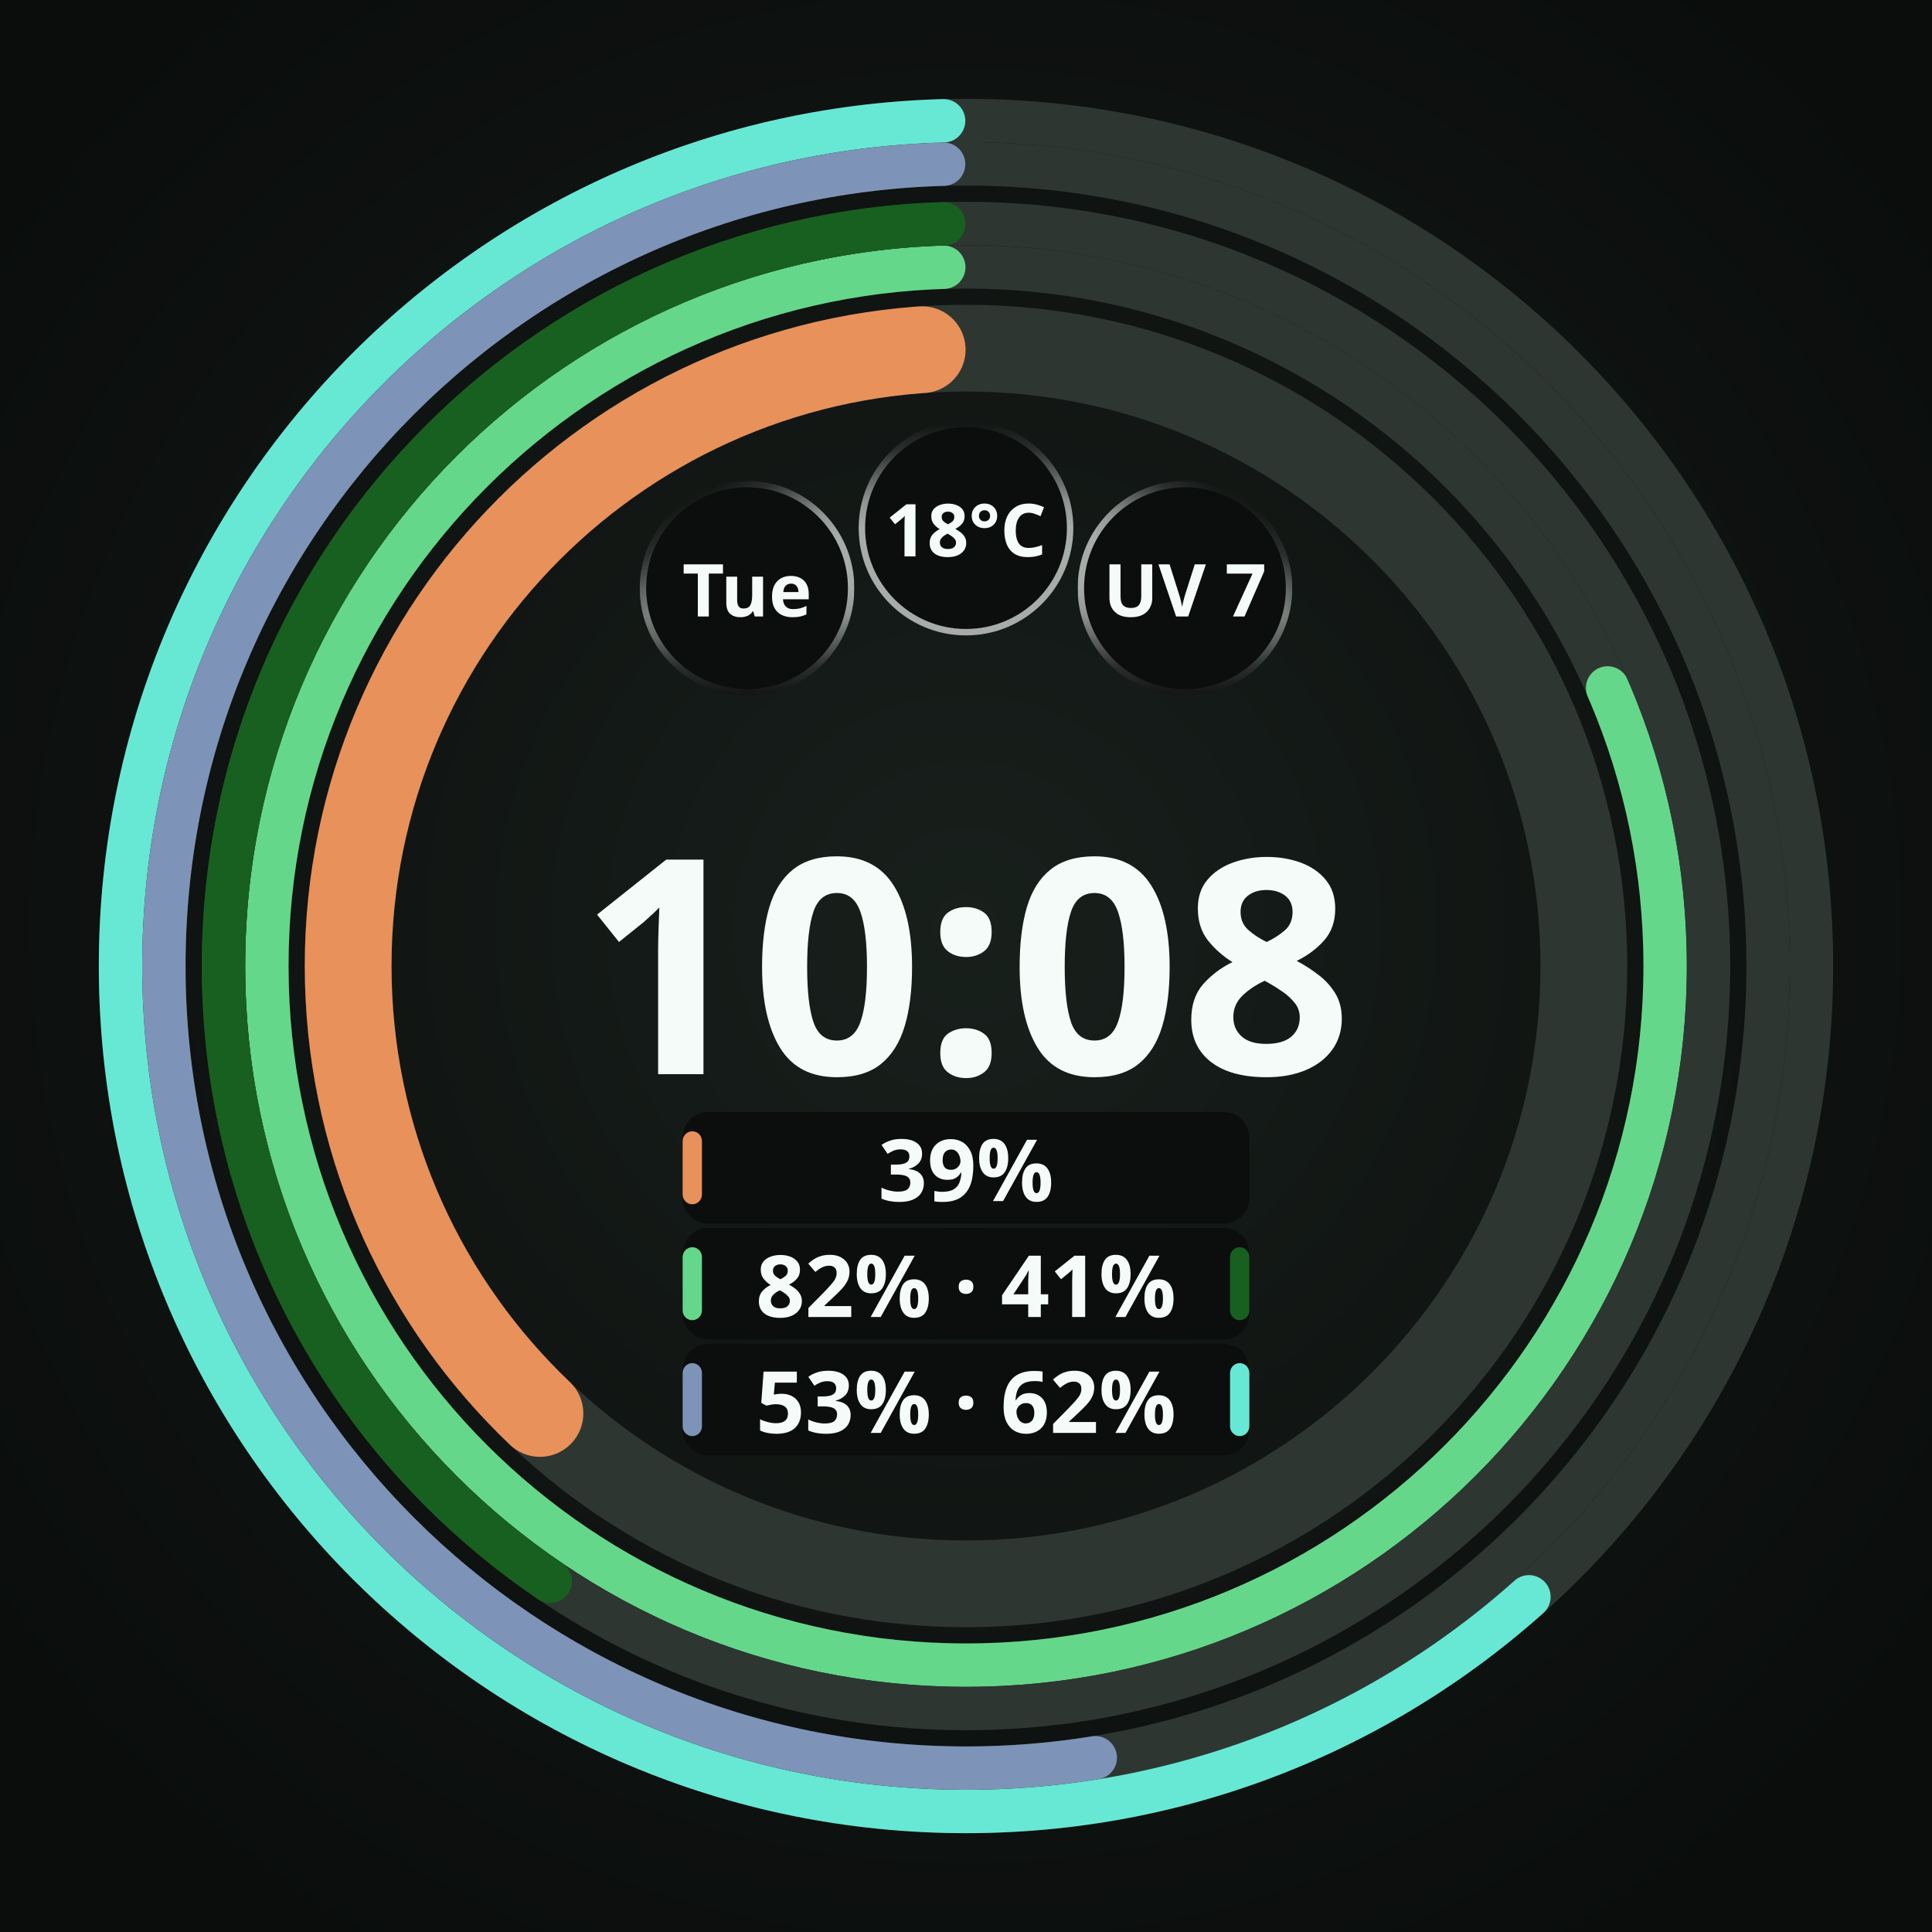
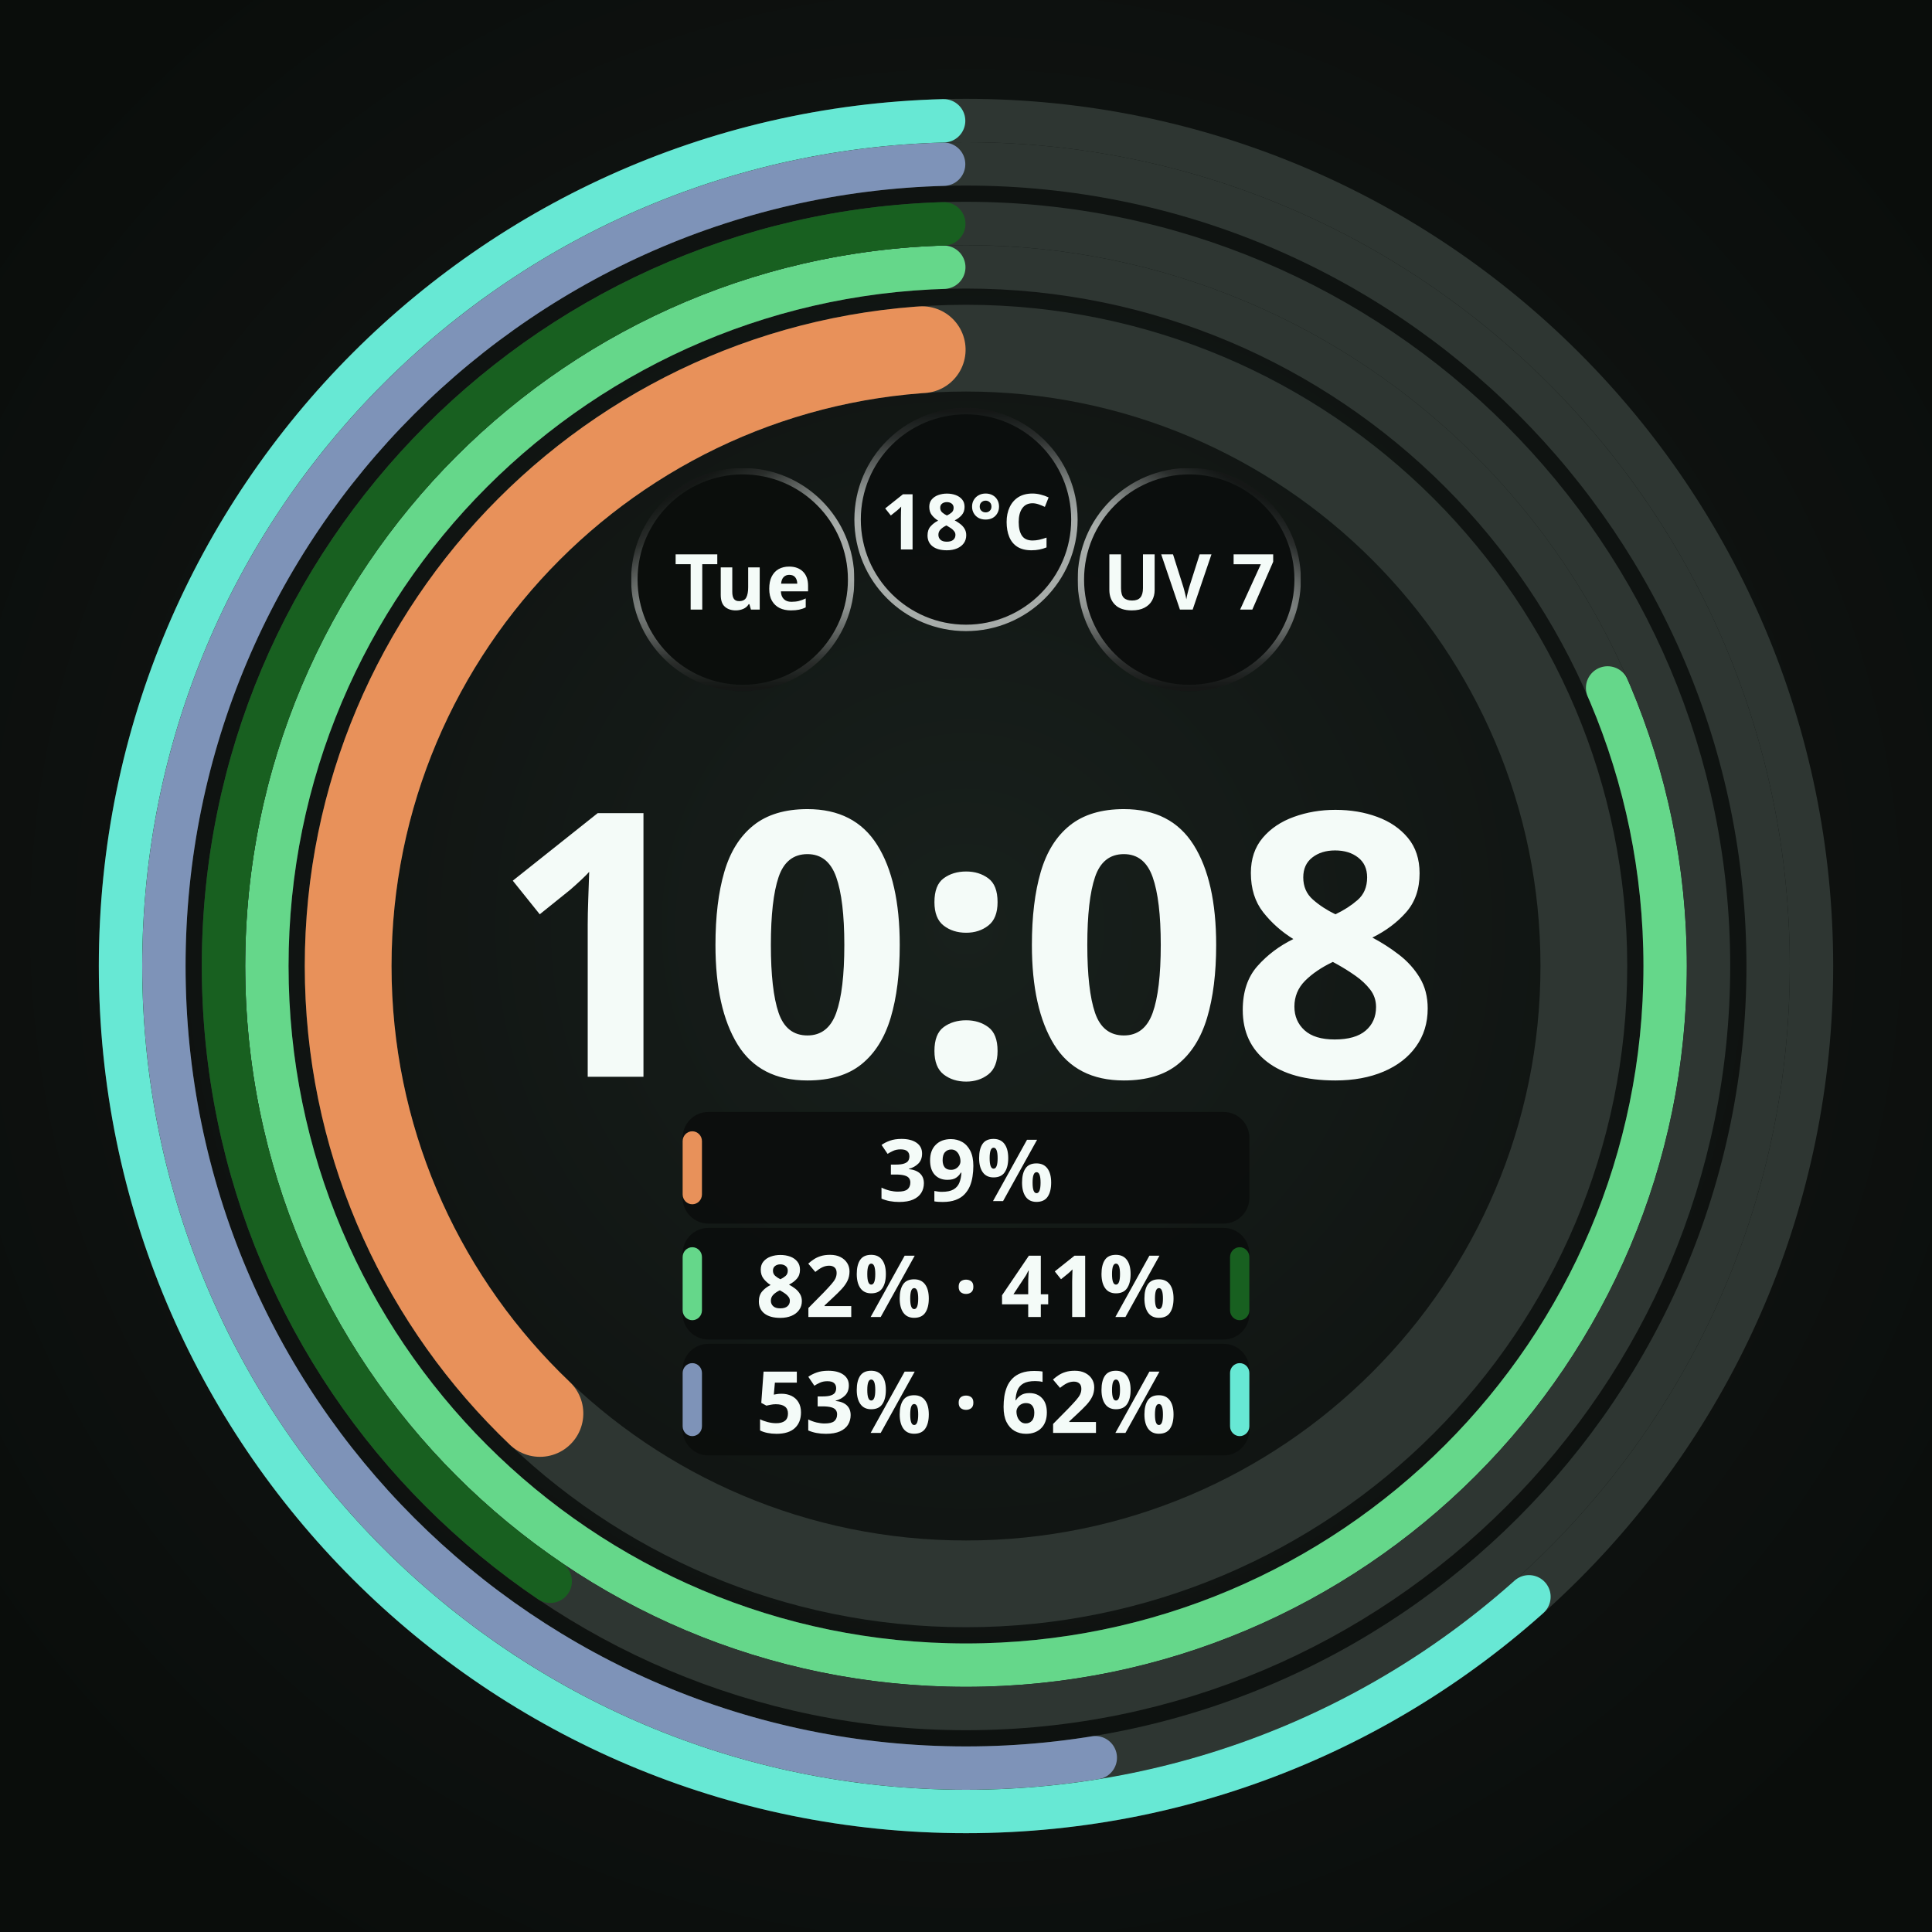
<svg xmlns="http://www.w3.org/2000/svg" width="450" height="450" viewBox="0 0 450 450" role="img" aria-label="Round · 3 bands · Cursor and Codex plan pairs">
  <defs>
    <radialGradient id="lift" cx="50%" cy="48%" r="62%">
      <stop offset="0%" stop-color="#18201C" />
      <stop offset="55%" stop-color="#101412" />
      <stop offset="100%" stop-color="#0A0D0B" />
    </radialGradient>
    <radialGradient id="cellRecess" cx="50%" cy="50%" r="50%">
      <stop offset="0%" stop-color="#0B0E0C" />
      <stop offset="55%" stop-color="#0B0E0C" />
      <stop offset="100%" stop-color="#242A27" />
    </radialGradient>
  </defs>
  <rect width="450" height="450" fill="url(#lift)" />
  <circle cx="225" cy="225" r="143.91" fill="none" stroke="#2E3632" stroke-width="20.205" />
  <circle cx="225" cy="225" r="143.91" fill="none" stroke="#E8915A" stroke-width="20.205" stroke-linecap="round" stroke-dasharray="332.44 904.21" stroke-dashoffset="-561.67" transform="rotate(-90 225 225)" />
  <circle cx="225" cy="225" r="162.844" fill="none" stroke="#2E3632" stroke-width="10.103" />
  <circle cx="225" cy="225" r="162.844" fill="none" stroke="#65D78A" stroke-width="10.103" stroke-linecap="round" stroke-dasharray="828.90 1023.18" stroke-dashoffset="-189.22" transform="rotate(-90 225 225)" />
  <circle cx="225" cy="225" r="172.946" fill="none" stroke="#2E3632" stroke-width="10.103" />
  <circle cx="225" cy="225" r="172.946" fill="none" stroke="#186020" stroke-width="10.103" stroke-linecap="round" stroke-dasharray="435.43 1086.65" stroke-dashoffset="-646.18" transform="rotate(-90 225 225)" />
  <circle cx="225" cy="225" r="186.829" fill="none" stroke="#2E3632" stroke-width="10.103" />
  <circle cx="225" cy="225" r="186.829" fill="none" stroke="#7E93B8" stroke-width="10.103" stroke-linecap="round" stroke-dasharray="612.05 1173.88" stroke-dashoffset="-556.77" transform="rotate(-90 225 225)" />
  <circle cx="225" cy="225" r="196.931" fill="none" stroke="#2E3632" stroke-width="10.103" />
  <circle cx="225" cy="225" r="196.931" fill="none" stroke="#67E8D4" stroke-width="10.103" stroke-linecap="round" stroke-dasharray="757.06 1237.36" stroke-dashoffset="-475.25" transform="rotate(-90 225 225)" />
-   <circle cx="174.0" cy="137.0" r="25.0" fill="#0B0E0C" />
+   <circle cx="173.0" cy="135.0" r="26.0" fill="#0B0E0C" />
  <defs>
-     <linearGradient id="cellRing0" gradientUnits="userSpaceOnUse" x1="186.16" y1="157.981" x2="161.84" y2="116.019">
+     <linearGradient id="cellRing0" gradientUnits="userSpaceOnUse" x1="185.632" y1="156.863" x2="160.368" y2="113.137">
      <stop offset="0" stop-color="#F4FBF8" stop-opacity="0.667" />
      <stop offset="0.5" stop-color="#F4FBF8" stop-opacity="0.667" />
      <stop offset="0.625" stop-color="#F4FBF8" stop-opacity="0.569" />
      <stop offset="0.75" stop-color="#F4FBF8" stop-opacity="0.353" />
      <stop offset="0.875" stop-color="#F4FBF8" stop-opacity="0.137" />
      <stop offset="1" stop-color="#F4FBF8" stop-opacity="0.039" />
    </linearGradient>
-     <linearGradient id="cellBottom0" gradientUnits="userSpaceOnUse" x1="174" y1="112.75" x2="174" y2="161.25">
+     <linearGradient id="cellBottom0" gradientUnits="userSpaceOnUse" x1="173" y1="109.75" x2="173" y2="160.25">
      <stop offset="0" stop-color="white" stop-opacity="1" />
      <stop offset="0.5" stop-color="white" stop-opacity="1" />
      <stop offset="0.625" stop-color="white" stop-opacity="0.855" />
      <stop offset="0.75" stop-color="white" stop-opacity="0.529" />
      <stop offset="0.875" stop-color="white" stop-opacity="0.208" />
      <stop offset="1" stop-color="white" stop-opacity="0.059" />
    </linearGradient>
-     <mask id="cellBottomMask0" maskUnits="userSpaceOnUse" x="149" y="112" width="50" height="50">
-       <rect x="149" y="112" width="50" height="50" fill="url(#cellBottom0)" />
+     <mask id="cellBottomMask0" maskUnits="userSpaceOnUse" x="147" y="109" width="52" height="52">
+       <rect x="147" y="109" width="52" height="52" fill="url(#cellBottom0)" />
    </mask>
  </defs>
-   <circle cx="174.0" cy="137.0" r="24.25" fill="none" stroke="url(#cellRing0)" stroke-width="1.50" stroke-opacity="1" mask="url(#cellBottomMask0)" />
-   <text x="174.0" y="137.0" text-anchor="middle" dominant-baseline="central" font-family="Noto Sans, sans-serif" font-size="17.0" font-weight="700" fill="#F4FBF8" fill-opacity="1">Tue</text>
-   <circle cx="225.0" cy="123.0" r="25.0" fill="#0B0E0C" fill-opacity="0.92" />
+   <circle cx="173.0" cy="135.0" r="25.25" fill="none" stroke="url(#cellRing0)" stroke-width="1.50" stroke-opacity="1" mask="url(#cellBottomMask0)" />
+   <text x="173.0" y="135.0" text-anchor="middle" dominant-baseline="central" font-family="Noto Sans, sans-serif" font-size="18.0" font-weight="700" fill="#F4FBF8" fill-opacity="1">Tue</text>
+   <circle cx="225.0" cy="121.0" r="26.0" fill="#0B0E0C" fill-opacity="0.92" />
  <defs>
-     <linearGradient id="cellRing1" gradientUnits="userSpaceOnUse" x1="225" y1="147.25" x2="225" y2="98.75">
+     <linearGradient id="cellRing1" gradientUnits="userSpaceOnUse" x1="225" y1="146.25" x2="225" y2="95.75">
      <stop offset="0" stop-color="#F4FBF8" stop-opacity="0.667" />
      <stop offset="0.5" stop-color="#F4FBF8" stop-opacity="0.667" />
      <stop offset="0.625" stop-color="#F4FBF8" stop-opacity="0.569" />
      <stop offset="0.75" stop-color="#F4FBF8" stop-opacity="0.353" />
      <stop offset="0.875" stop-color="#F4FBF8" stop-opacity="0.137" />
      <stop offset="1" stop-color="#F4FBF8" stop-opacity="0.039" />
    </linearGradient>
  </defs>
-   <circle cx="225.0" cy="123.0" r="24.25" fill="none" stroke="url(#cellRing1)" stroke-width="1.50" stroke-opacity="1" />
-   <text x="225.0" y="123.0" text-anchor="middle" dominant-baseline="central" font-family="Noto Sans, sans-serif" font-size="17.0" font-weight="700" fill="#F4FBF8" fill-opacity="1">18°C</text>
-   <circle cx="276.0" cy="137.0" r="25.0" fill="#0B0E0C" fill-opacity="0.92" />
+   <circle cx="225.0" cy="121.0" r="25.25" fill="none" stroke="url(#cellRing1)" stroke-width="1.50" stroke-opacity="1" />
+   <text x="225.0" y="121.0" text-anchor="middle" dominant-baseline="central" font-family="Noto Sans, sans-serif" font-size="18.0" font-weight="700" fill="#F4FBF8" fill-opacity="1">18°C</text>
+   <circle cx="277.0" cy="135.0" r="26.0" fill="#0B0E0C" fill-opacity="0.92" />
  <defs>
-     <linearGradient id="cellRing2" gradientUnits="userSpaceOnUse" x1="263.84" y1="157.981" x2="288.16" y2="116.019">
+     <linearGradient id="cellRing2" gradientUnits="userSpaceOnUse" x1="264.368" y1="156.863" x2="289.632" y2="113.137">
      <stop offset="0" stop-color="#F4FBF8" stop-opacity="0.667" />
      <stop offset="0.5" stop-color="#F4FBF8" stop-opacity="0.667" />
      <stop offset="0.625" stop-color="#F4FBF8" stop-opacity="0.569" />
      <stop offset="0.75" stop-color="#F4FBF8" stop-opacity="0.353" />
      <stop offset="0.875" stop-color="#F4FBF8" stop-opacity="0.137" />
      <stop offset="1" stop-color="#F4FBF8" stop-opacity="0.039" />
    </linearGradient>
-     <linearGradient id="cellBottom2" gradientUnits="userSpaceOnUse" x1="276" y1="112.75" x2="276" y2="161.25">
+     <linearGradient id="cellBottom2" gradientUnits="userSpaceOnUse" x1="277" y1="109.75" x2="277" y2="160.25">
      <stop offset="0" stop-color="white" stop-opacity="1" />
      <stop offset="0.5" stop-color="white" stop-opacity="1" />
      <stop offset="0.625" stop-color="white" stop-opacity="0.855" />
      <stop offset="0.75" stop-color="white" stop-opacity="0.529" />
      <stop offset="0.875" stop-color="white" stop-opacity="0.208" />
      <stop offset="1" stop-color="white" stop-opacity="0.059" />
    </linearGradient>
-     <mask id="cellBottomMask2" maskUnits="userSpaceOnUse" x="251" y="112" width="50" height="50">
-       <rect x="251" y="112" width="50" height="50" fill="url(#cellBottom2)" />
+     <mask id="cellBottomMask2" maskUnits="userSpaceOnUse" x="251" y="109" width="52" height="52">
+       <rect x="251" y="109" width="52" height="52" fill="url(#cellBottom2)" />
    </mask>
  </defs>
-   <circle cx="276.0" cy="137.0" r="24.25" fill="none" stroke="url(#cellRing2)" stroke-width="1.50" stroke-opacity="1" mask="url(#cellBottomMask2)" />
-   <text x="276.0" y="137.0" text-anchor="middle" dominant-baseline="central" font-family="Noto Sans, sans-serif" font-size="17.0" font-weight="700" fill="#F4FBF8" fill-opacity="1">UV 7</text>
-   <text x="225" y="250.2" text-anchor="middle" font-family="Noto Sans, sans-serif" font-size="70.0" font-weight="700" fill="#F4FBF8">10:08</text>
+   <circle cx="277.0" cy="135.0" r="25.25" fill="none" stroke="url(#cellRing2)" stroke-width="1.50" stroke-opacity="1" mask="url(#cellBottomMask2)" />
+   <text x="277.0" y="135.0" text-anchor="middle" dominant-baseline="central" font-family="Noto Sans, sans-serif" font-size="18.0" font-weight="700" fill="#F4FBF8" fill-opacity="1">UV 7</text>
+   <text x="225" y="250.8" text-anchor="middle" font-family="Noto Sans, sans-serif" font-size="86.0" font-weight="700" fill="#F4FBF8">10:08</text>
  <rect x="159.0" y="259.0" width="132.0" height="26.0" rx="6.0" fill="#0B0E0C" fill-opacity="0.92" />
  <rect x="159.0" y="263.5" width="4.5" height="17.0" rx="2.3" fill="#E8915A" />
  <text x="225.0" y="272.0" text-anchor="middle" dominant-baseline="central" font-family="Noto Sans, sans-serif" font-size="20.0" font-weight="700" fill="#F4FBF8">39%</text>
  <rect x="159.0" y="286.0" width="132.0" height="26.0" rx="6.0" fill="#0B0E0C" fill-opacity="0.92" />
  <rect x="159.0" y="290.5" width="4.5" height="17.0" rx="2.3" fill="#65D78A" />
  <text x="225.0" y="299.0" text-anchor="middle" dominant-baseline="central" font-family="Noto Sans, sans-serif" font-size="20.0" font-weight="700" fill="#F4FBF8">82% · 41%</text>
  <rect x="286.5" y="290.5" width="4.5" height="17.0" rx="2.3" fill="#186020" />
  <rect x="159.0" y="313.0" width="132.0" height="26.0" rx="6.0" fill="#0B0E0C" fill-opacity="0.92" />
  <rect x="159.0" y="317.5" width="4.5" height="17.0" rx="2.3" fill="#7E93B8" />
  <text x="225.0" y="326.0" text-anchor="middle" dominant-baseline="central" font-family="Noto Sans, sans-serif" font-size="20.0" font-weight="700" fill="#F4FBF8">53% · 62%</text>
  <rect x="286.5" y="317.5" width="4.5" height="17.0" rx="2.3" fill="#67E8D4" />
</svg>
